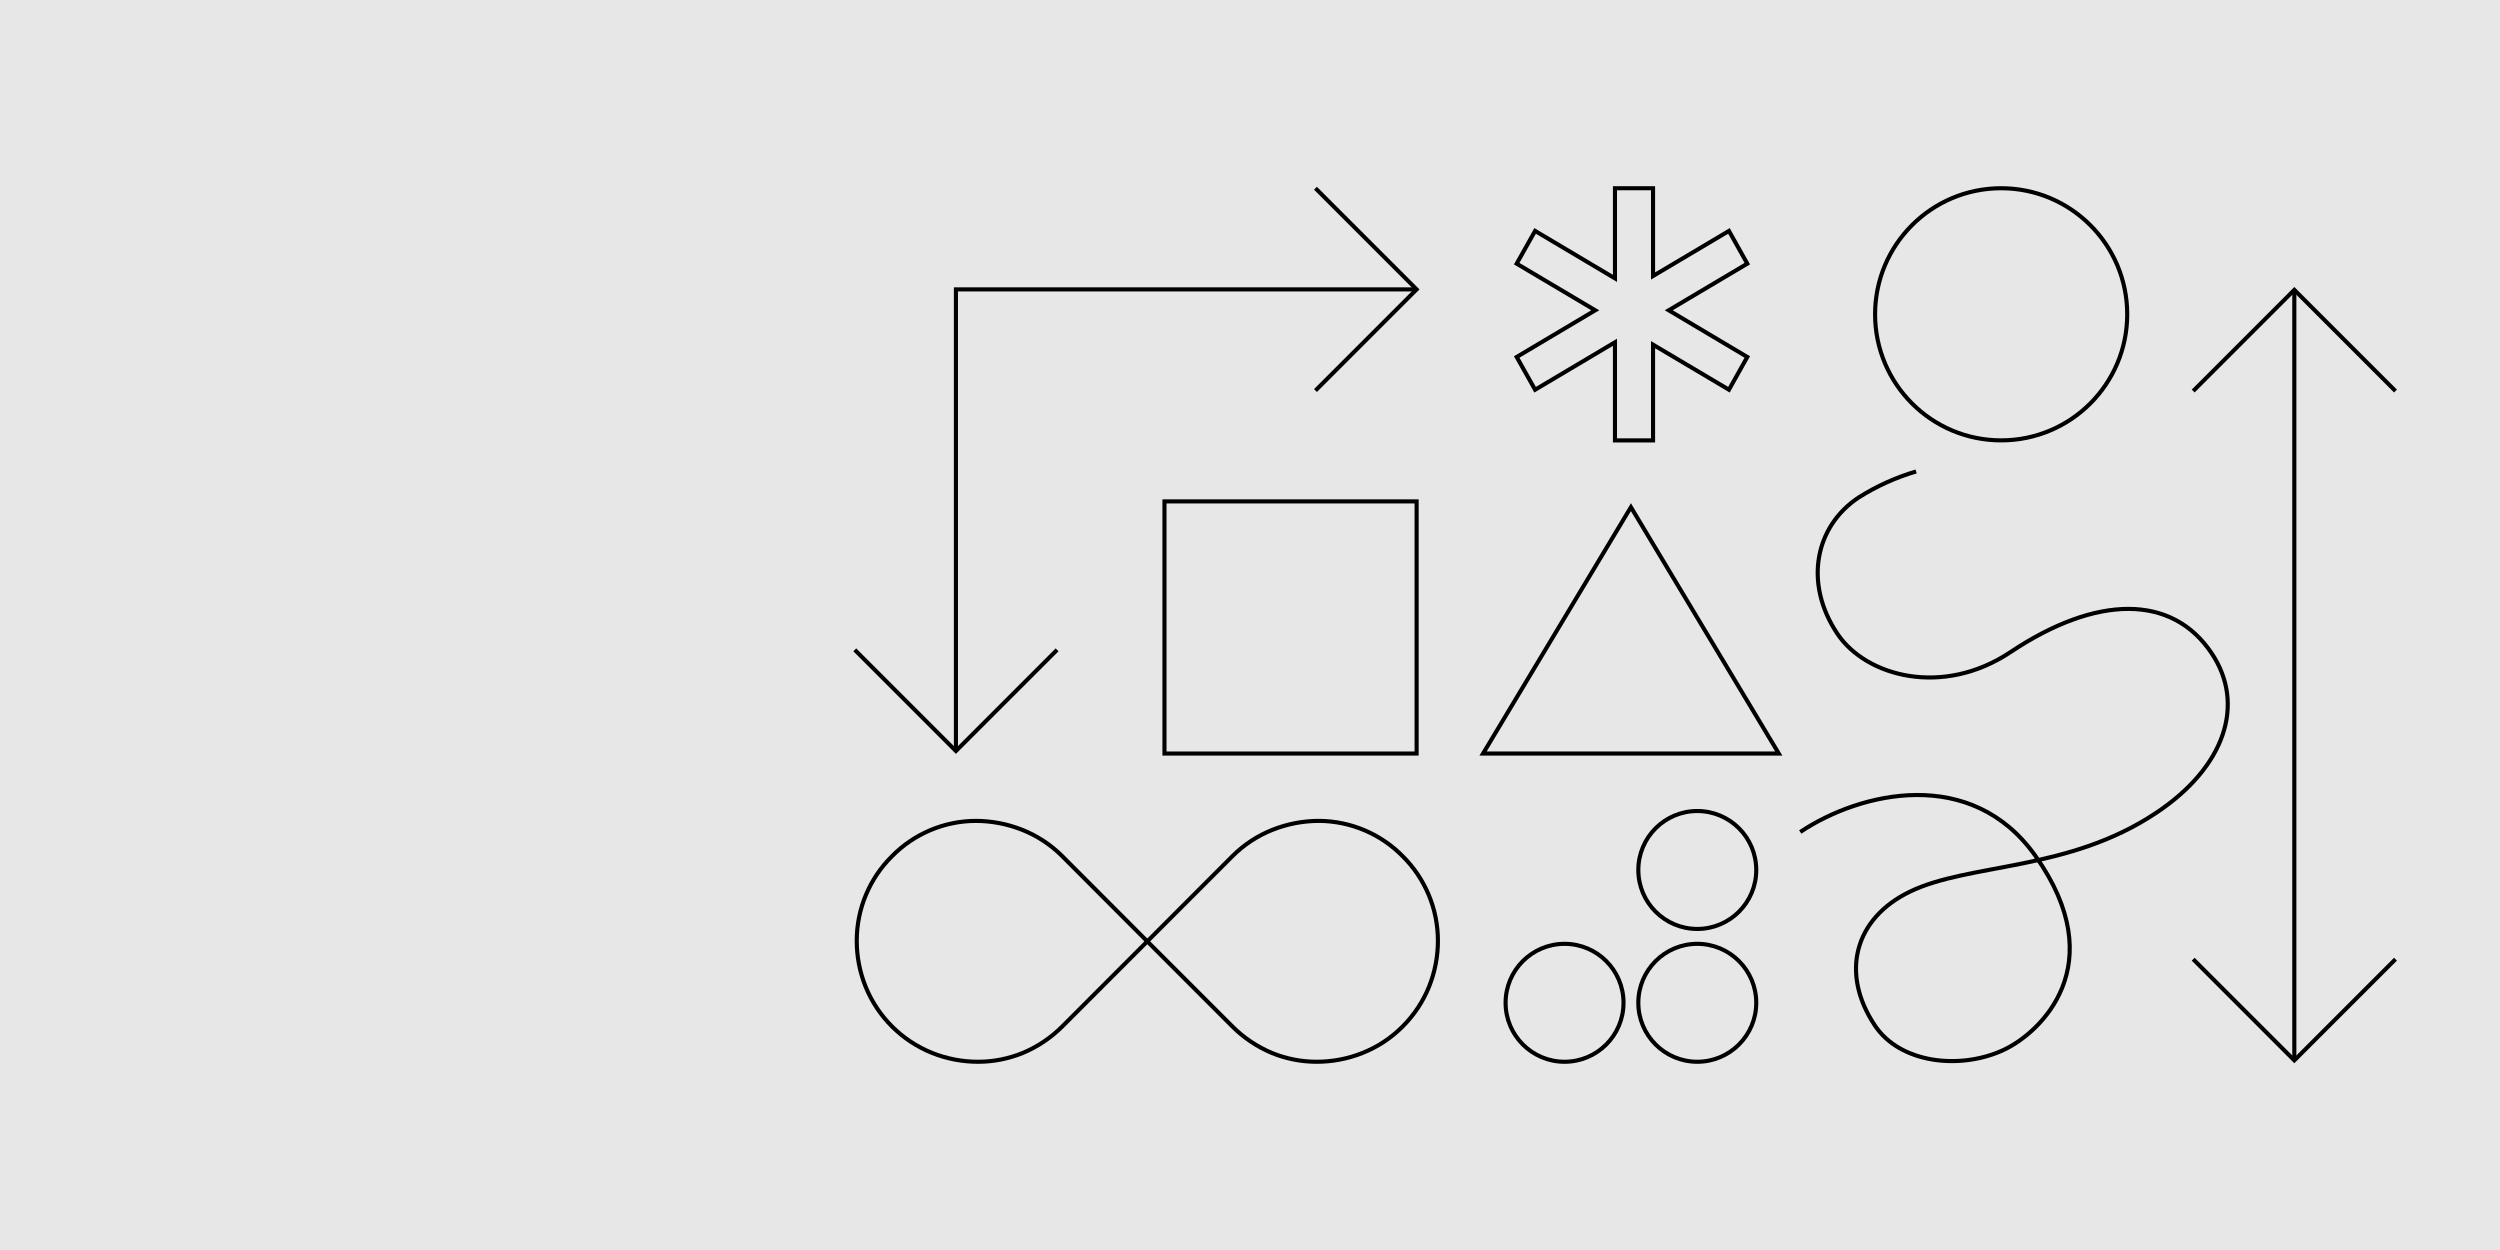
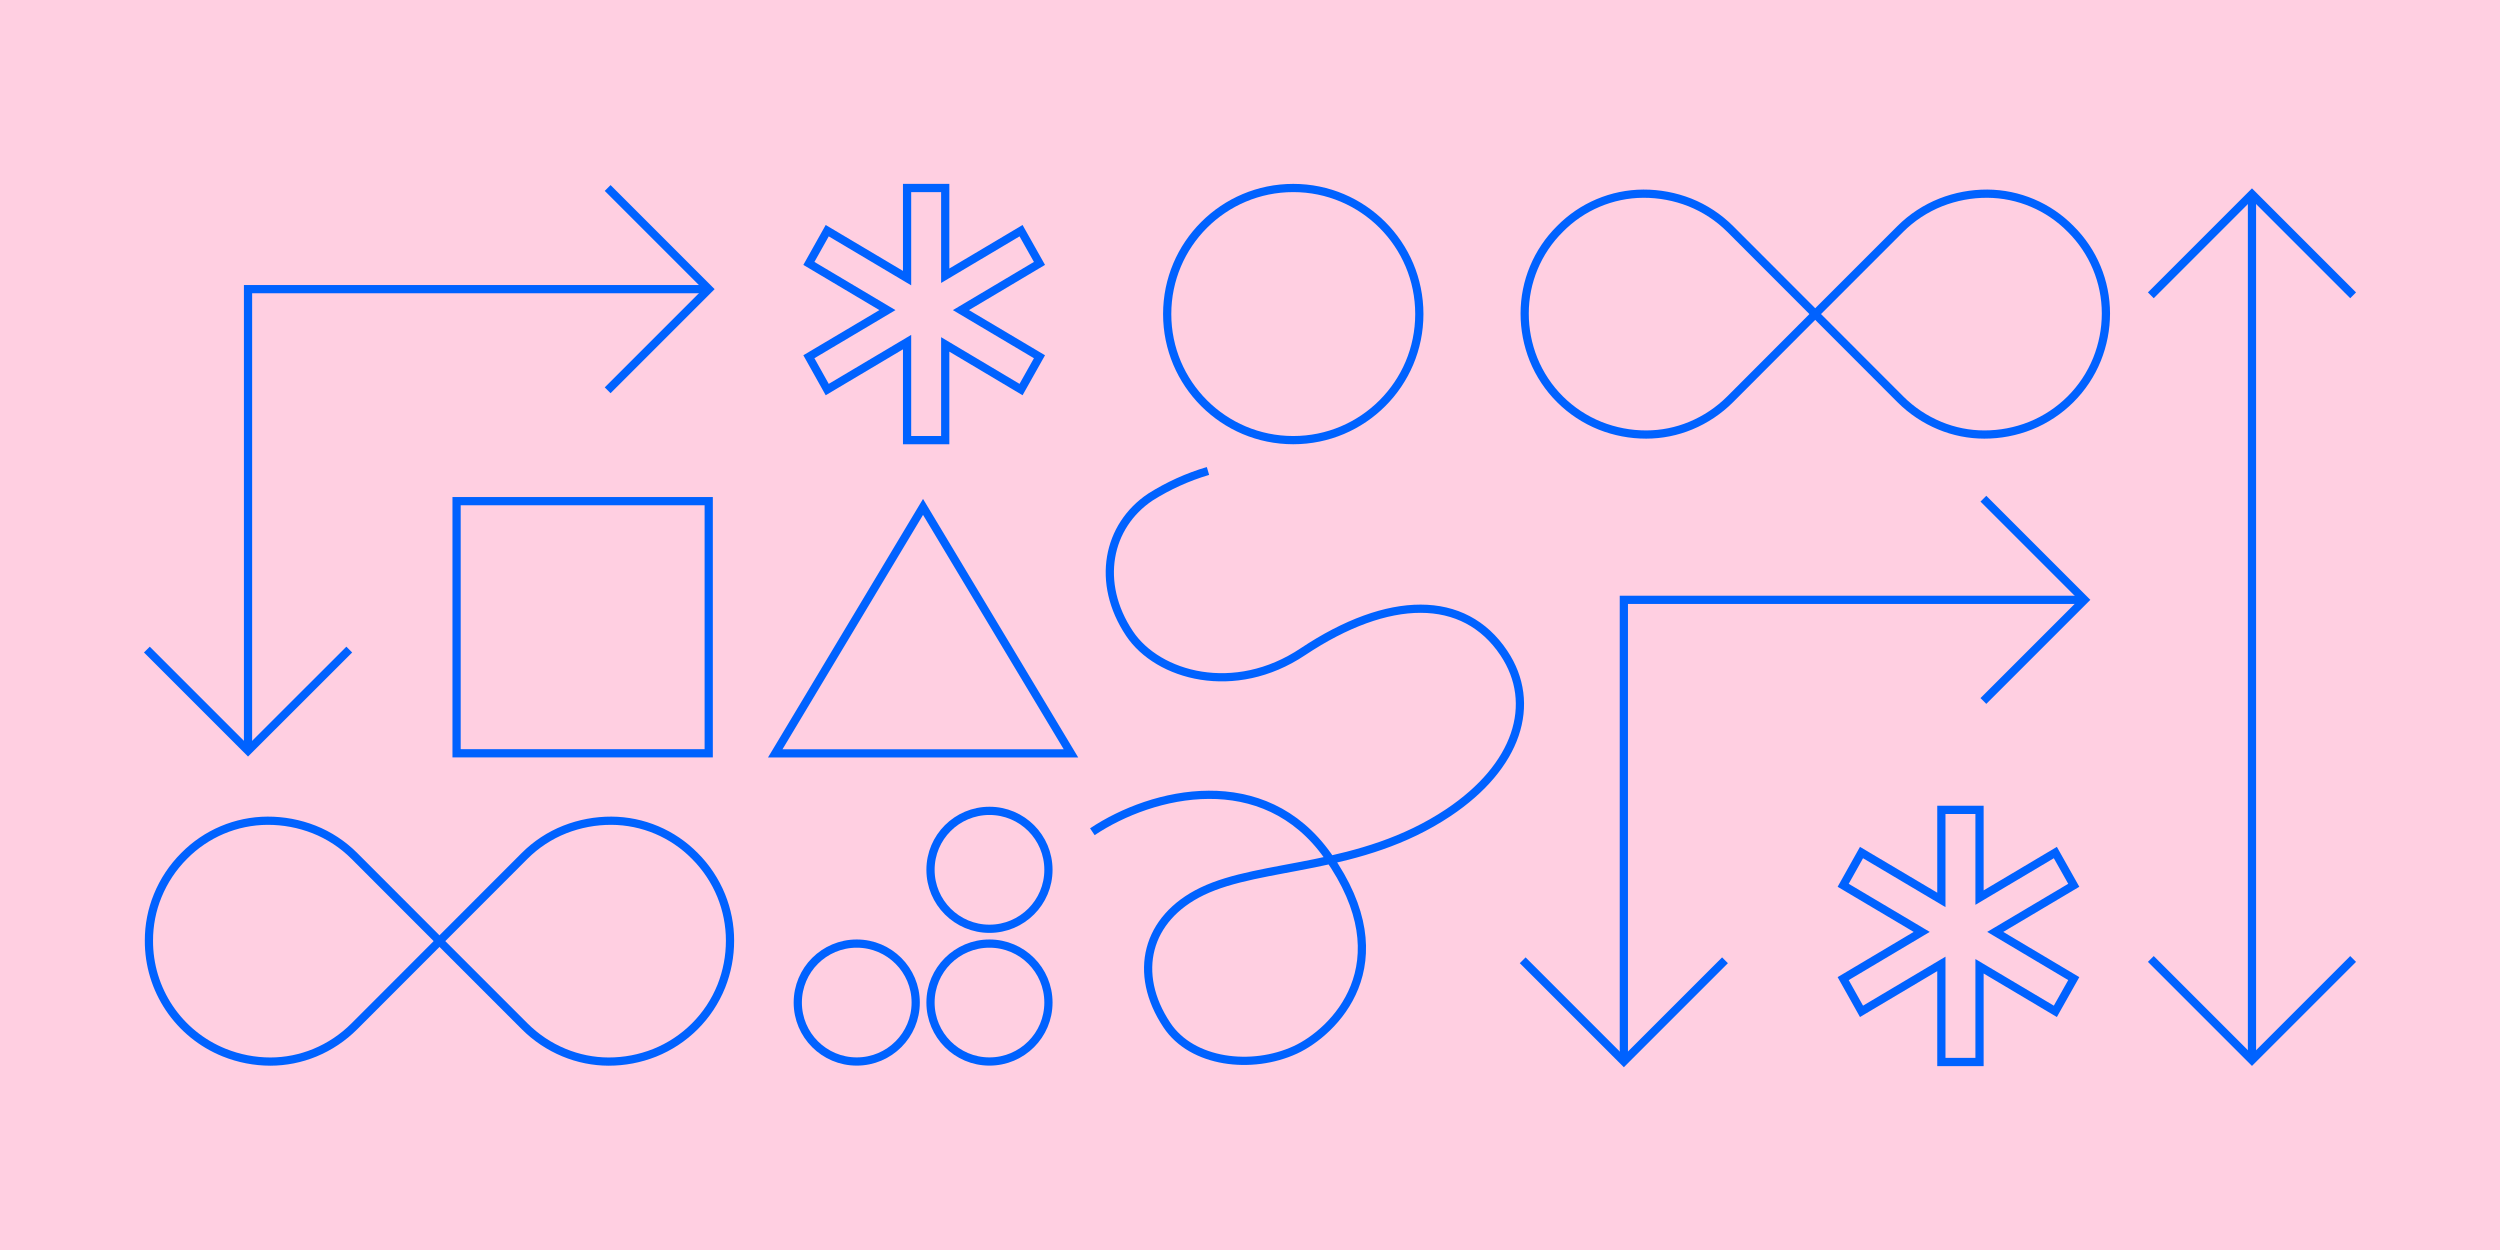
<svg xmlns="http://www.w3.org/2000/svg" viewBox="0 0 304 152">
  <defs>
-     <style>.cls-1{fill:#e7e7e7;}.cls-2,.cls-3{fill:none;stroke:#000;stroke-miterlimit:10;stroke-width:0.5px;}.cls-3{fill-rule:evenodd;}</style>
+     <style>.cls-1{fill:#ffcfe1;}.cls-2,.cls-3{fill:none;stroke:#0062ff;stroke-miterlimit:10;}.cls-3{fill-rule:evenodd;}</style>
  </defs>
  <g id="Layer_2" data-name="Layer 2">
    <g id="Layer_1-2" data-name="Layer 1">
      <rect class="cls-1" width="304" height="152" />
-       <polygon class="cls-2" points="196.38 33.85 196.38 22.89 201.01 22.89 201.01 33.56 210.24 28.08 212.47 32.06 202.92 37.73 212.47 43.41 210.24 47.39 201.01 41.91 201.01 53.55 196.38 53.55 196.38 41.62 186.67 47.39 184.43 43.41 193.98 37.73 184.43 32.06 186.67 28.08 196.38 33.85" />
-       <rect class="cls-2" x="141.6" y="60.97" width="30.66" height="30.66" />
-       <polygon class="cls-3" points="180.34 91.63 198.32 61.67 216.3 91.63 180.34 91.63" />
-       <circle class="cls-2" cx="243.34" cy="38.22" r="15.33" />
-       <polyline class="cls-2" points="128.54 79.02 116.24 91.32 103.94 79.02" />
-       <polyline class="cls-2" points="116.24 91.38 116.24 35.19 172.26 35.19" />
-       <polyline class="cls-2" points="159.96 22.89 172.26 35.19 159.96 47.49" />
-       <polyline class="cls-2" points="266.69 47.55 278.99 35.25 291.29 47.55" />
-       <polyline class="cls-2" points="291.29 116.64 278.99 128.94 266.69 116.64" />
-       <line class="cls-2" x1="278.99" y1="128.94" x2="278.99" y2="35.19" />
-       <path class="cls-3" d="M139.51,114.47l10.35-10.36a14.42,14.42,0,0,1,4.91-3.22,15.33,15.33,0,0,1,5.65-1.07,14.38,14.38,0,0,1,10.14,4.29,14.46,14.46,0,0,1,4.29,10.29,14.94,14.94,0,0,1-1.07,5.56,14.47,14.47,0,0,1-3.22,4.86,14.3,14.3,0,0,1-4.88,3.22,15,15,0,0,1-5.61,1.07,14.33,14.33,0,0,1-5.41-1.07,15,15,0,0,1-4.8-3.22Z" />
-       <path class="cls-3" d="M104.18,114.4a14.46,14.46,0,0,1,4.29-10.29,14.36,14.36,0,0,1,10.14-4.29,15.37,15.37,0,0,1,5.65,1.07,14.42,14.42,0,0,1,4.91,3.22l10.34,10.36-10.34,10.35a15,15,0,0,1-4.8,3.22,14.33,14.33,0,0,1-5.41,1.07,15,15,0,0,1-5.61-1.07,14.61,14.61,0,0,1-8.1-8.08A14.94,14.94,0,0,1,104.18,114.4Z" />
-       <path class="cls-2" d="M218.91,101.17c7.33-4.9,20.85-8.07,28.62,2.94,9.34,13.21.64,21.47-3.93,23.58-5.32,2.45-12.58,1.59-15.62-3-4.21-6.31-2.52-13,4.28-16.27,7.19-3.49,19.26-2.44,29.95-9.59,8.38-5.59,10.86-13.21,6.73-19.39-4.82-7.22-14-7.12-24.44-.16-8.31,5.55-17.63,2.94-21.07-2.21C219.3,70.91,220.73,64,226,60.5a27.84,27.84,0,0,1,7-3.17" />
-       <circle class="cls-2" cx="206.39" cy="105.79" r="7.17" />
-       <circle class="cls-2" cx="206.39" cy="121.94" r="7.17" />
-       <circle class="cls-2" cx="190.25" cy="121.94" r="7.17" />
+       <polygon class="cls-2" points="110.3 33.82 110.3 22.86 114.94 22.86 114.94 33.53 124.16 28.05 126.4 32.03 116.85 37.71 126.4 43.38 124.16 47.37 114.94 41.88 114.94 53.52 110.3 53.52 110.3 41.6 100.59 47.37 98.36 43.38 107.91 37.71 98.36 32.03 100.59 28.05 110.3 33.82" />
+       <rect class="cls-2" x="55.52" y="60.94" width="30.66" height="30.66" />
+       <polygon class="cls-3" points="94.27 91.61 112.24 61.64 130.23 91.61 94.27 91.61" />
+       <circle class="cls-2" cx="157.26" cy="38.19" r="15.33" />
+       <polyline class="cls-2" points="42.47 78.99 30.16 91.29 17.86 78.99" />
+       <polyline class="cls-2" points="30.16 91.36 30.16 35.16 86.19 35.16" />
+       <polyline class="cls-2" points="73.89 22.86 86.19 35.16 73.89 47.46" />
+       <polyline class="cls-2" points="261.54 35.91 273.84 23.61 286.14 35.91" />
+       <polyline class="cls-2" points="286.14 116.61 273.84 128.91 261.54 116.61" />
+       <line class="cls-2" x1="273.84" y1="128.91" x2="273.84" y2="23.55" />
+       <path class="cls-3" d="M53.44,114.44l10.35-10.36a14.38,14.38,0,0,1,4.9-3.22,15.37,15.37,0,0,1,5.66-1.06,14.33,14.33,0,0,1,10.14,4.28,14.68,14.68,0,0,1,3.21,4.83,14.47,14.47,0,0,1,1.07,5.46,14.93,14.93,0,0,1-1.06,5.56,14.58,14.58,0,0,1-8.1,8.09A15.16,15.16,0,0,1,74,129.09,14.27,14.27,0,0,1,68.59,128a14.71,14.71,0,0,1-4.8-3.21Z" />
+       <path class="cls-3" d="M18.11,114.37a14.28,14.28,0,0,1,1.07-5.46,14.68,14.68,0,0,1,3.21-4.83A14.33,14.33,0,0,1,32.53,99.8a15.37,15.37,0,0,1,5.66,1.06,14.38,14.38,0,0,1,4.9,3.22l10.35,10.36L43.09,124.8a14.71,14.71,0,0,1-4.8,3.21,14.27,14.27,0,0,1-5.41,1.08A15.16,15.16,0,0,1,27.27,128a14.61,14.61,0,0,1-9.16-13.65Z" />
+       <path class="cls-2" d="M132.83,101.14c7.33-4.9,20.85-8.06,28.63,2.94,9.34,13.22.64,21.47-3.94,23.58-5.31,2.45-12.57,1.59-15.62-3-4.21-6.31-2.51-13,4.28-16.27,7.2-3.48,19.26-2.44,29.95-9.58,8.38-5.6,10.87-13.22,6.74-19.4-4.82-7.21-14-7.11-24.44-.16-8.31,5.56-17.64,2.94-21.08-2.21-4.13-6.18-2.69-13.1,2.54-16.6a28,28,0,0,1,7-3.17" />
+       <circle class="cls-2" cx="120.32" cy="105.77" r="7.17" />
+       <circle class="cls-2" cx="120.32" cy="121.91" r="7.17" />
+       <circle class="cls-2" cx="104.18" cy="121.91" r="7.17" />
+       <polygon class="cls-2" points="236.07 109.43 236.07 98.48 240.71 98.48 240.71 109.15 249.93 103.67 252.17 107.65 242.62 113.32 252.17 119 249.93 122.98 240.71 117.5 240.71 129.14 236.07 129.14 236.07 117.21 226.36 122.98 224.13 119 233.68 113.32 224.13 107.65 226.36 103.67 236.07 109.43" />
+       <polyline class="cls-2" points="209.76 116.77 197.46 129.07 185.16 116.77" />
+       <polyline class="cls-2" points="197.46 129.14 197.46 72.94 253.48 72.94" />
+       <polyline class="cls-2" points="241.18 60.64 253.48 72.94 241.18 85.24" />
+       <path class="cls-3" d="M220.73,38.19l10.35-10.35A14.6,14.6,0,0,1,236,24.61a15.32,15.32,0,0,1,5.65-1.06,14.34,14.34,0,0,1,10.14,4.29,14.46,14.46,0,0,1,4.29,10.28A15,15,0,0,1,255,43.69a14.61,14.61,0,0,1-8.1,8.08,15.16,15.16,0,0,1-5.61,1.07,14.15,14.15,0,0,1-5.41-1.08,14.77,14.77,0,0,1-4.8-3.21Z" />
+       <path class="cls-3" d="M185.4,38.12a14.46,14.46,0,0,1,4.29-10.28,14.32,14.32,0,0,1,10.14-4.29,15.36,15.36,0,0,1,5.65,1.06,14.6,14.6,0,0,1,4.91,3.23l10.34,10.35L210.39,48.55a14.77,14.77,0,0,1-4.8,3.21,14.15,14.15,0,0,1-5.41,1.08,15.16,15.16,0,0,1-5.61-1.07,14.61,14.61,0,0,1-8.1-8.08A15,15,0,0,1,185.4,38.12Z" />
    </g>
  </g>
</svg>
